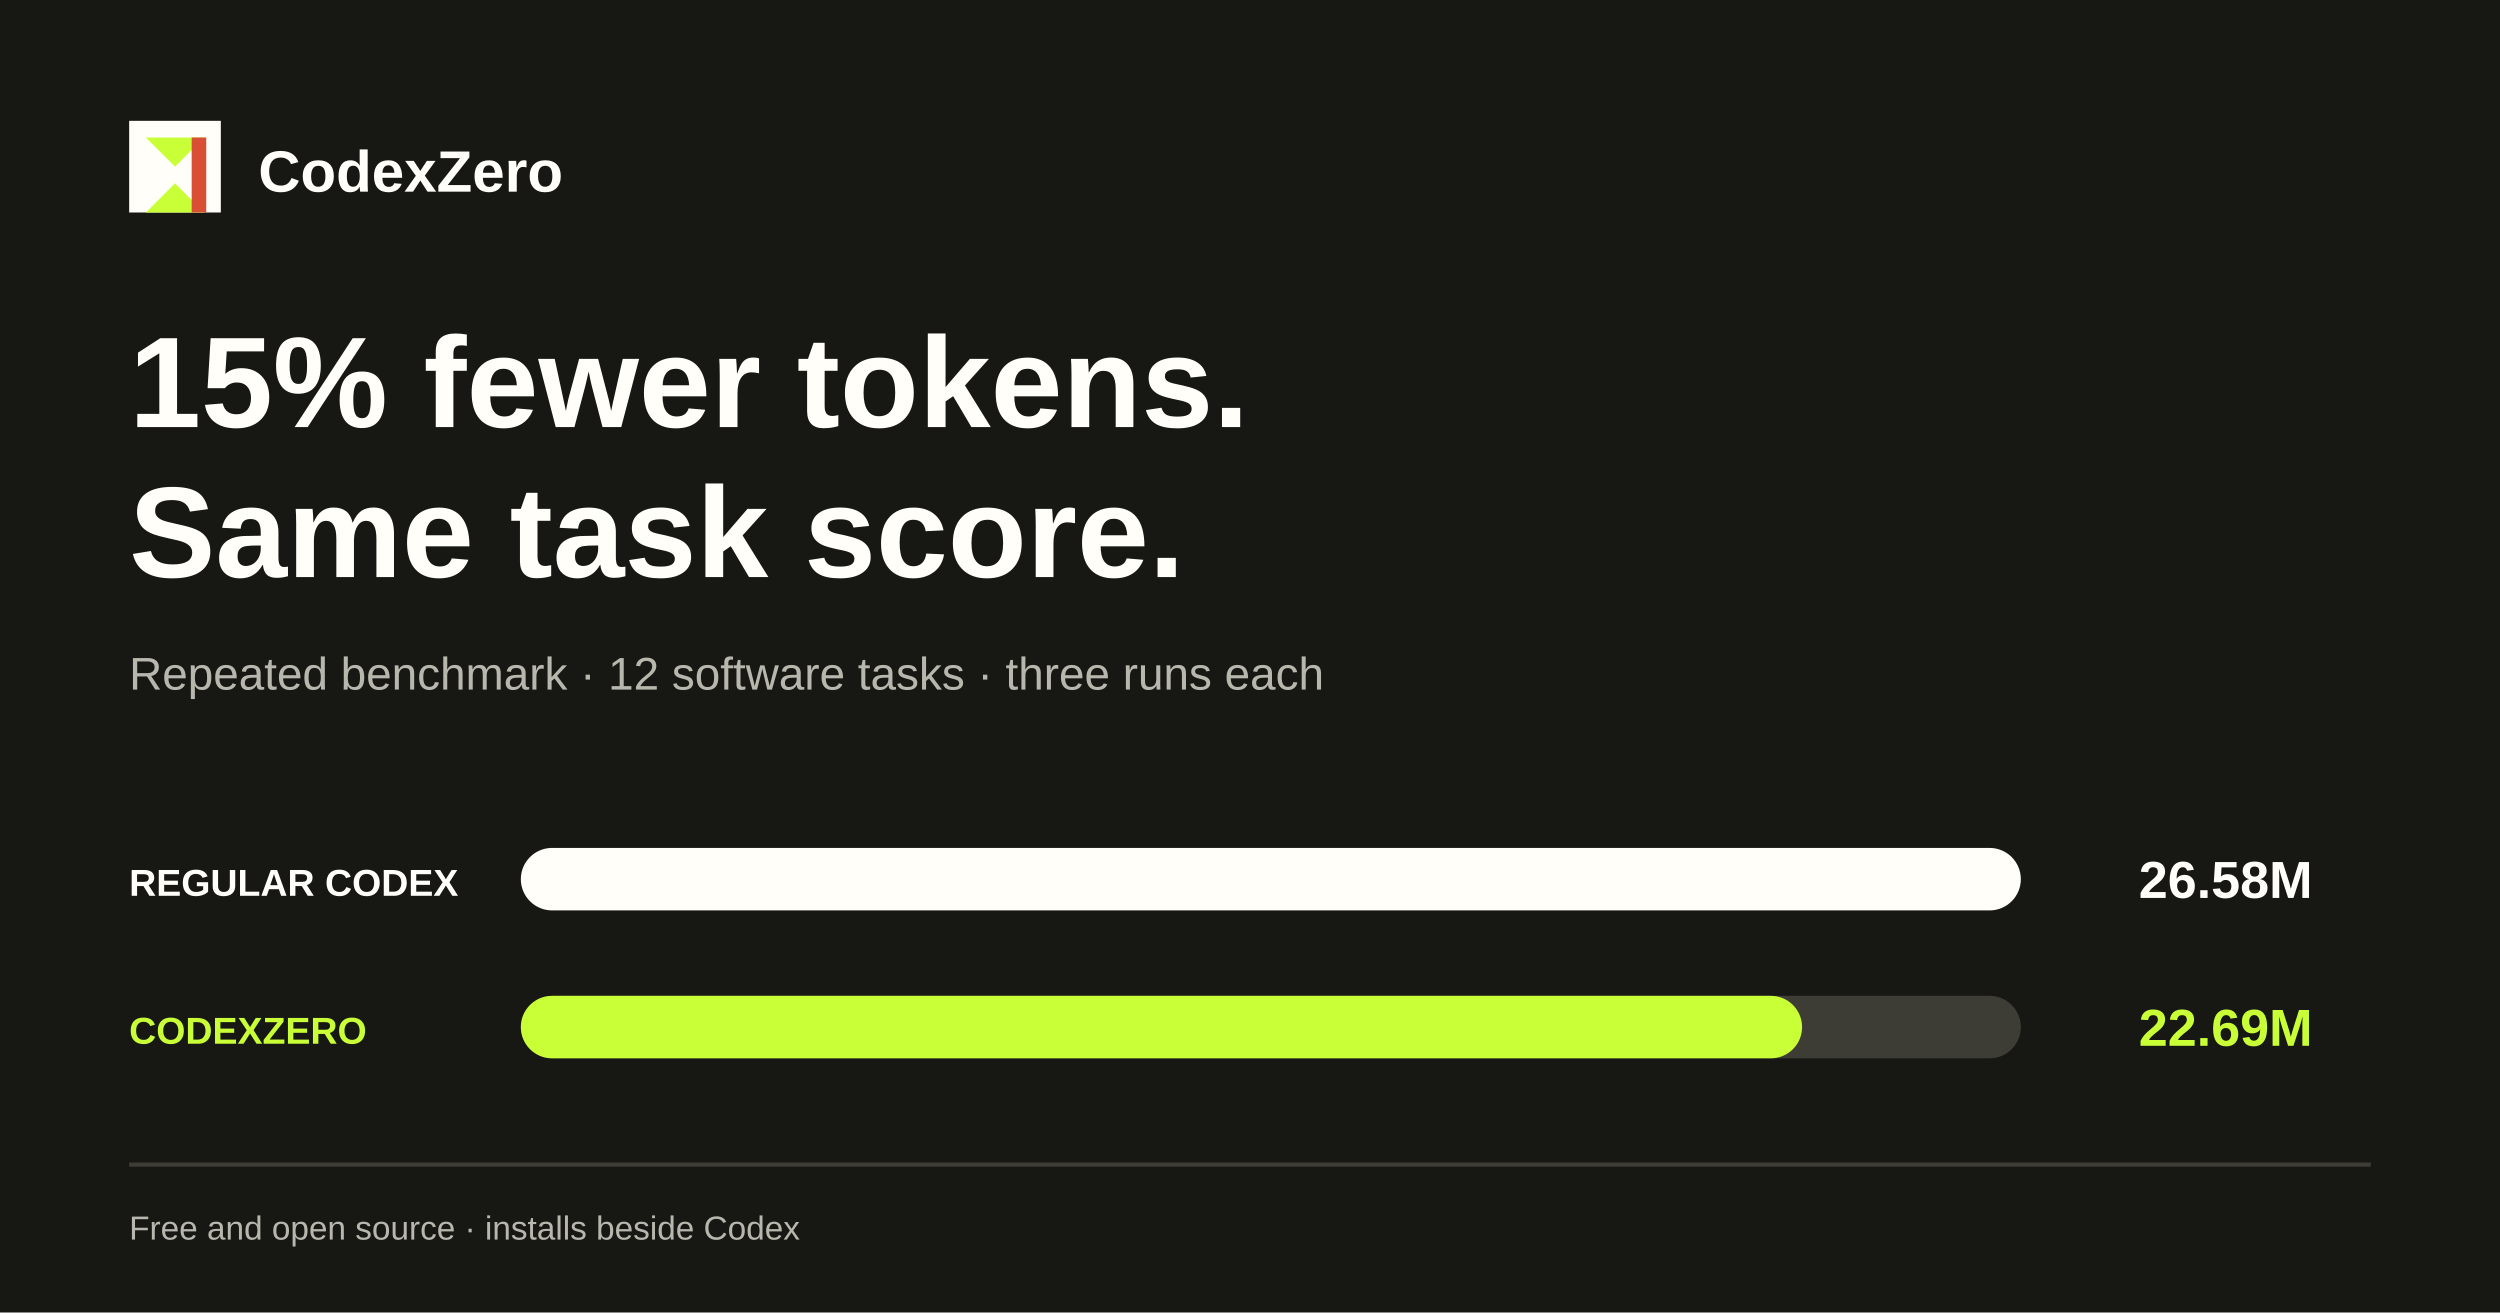
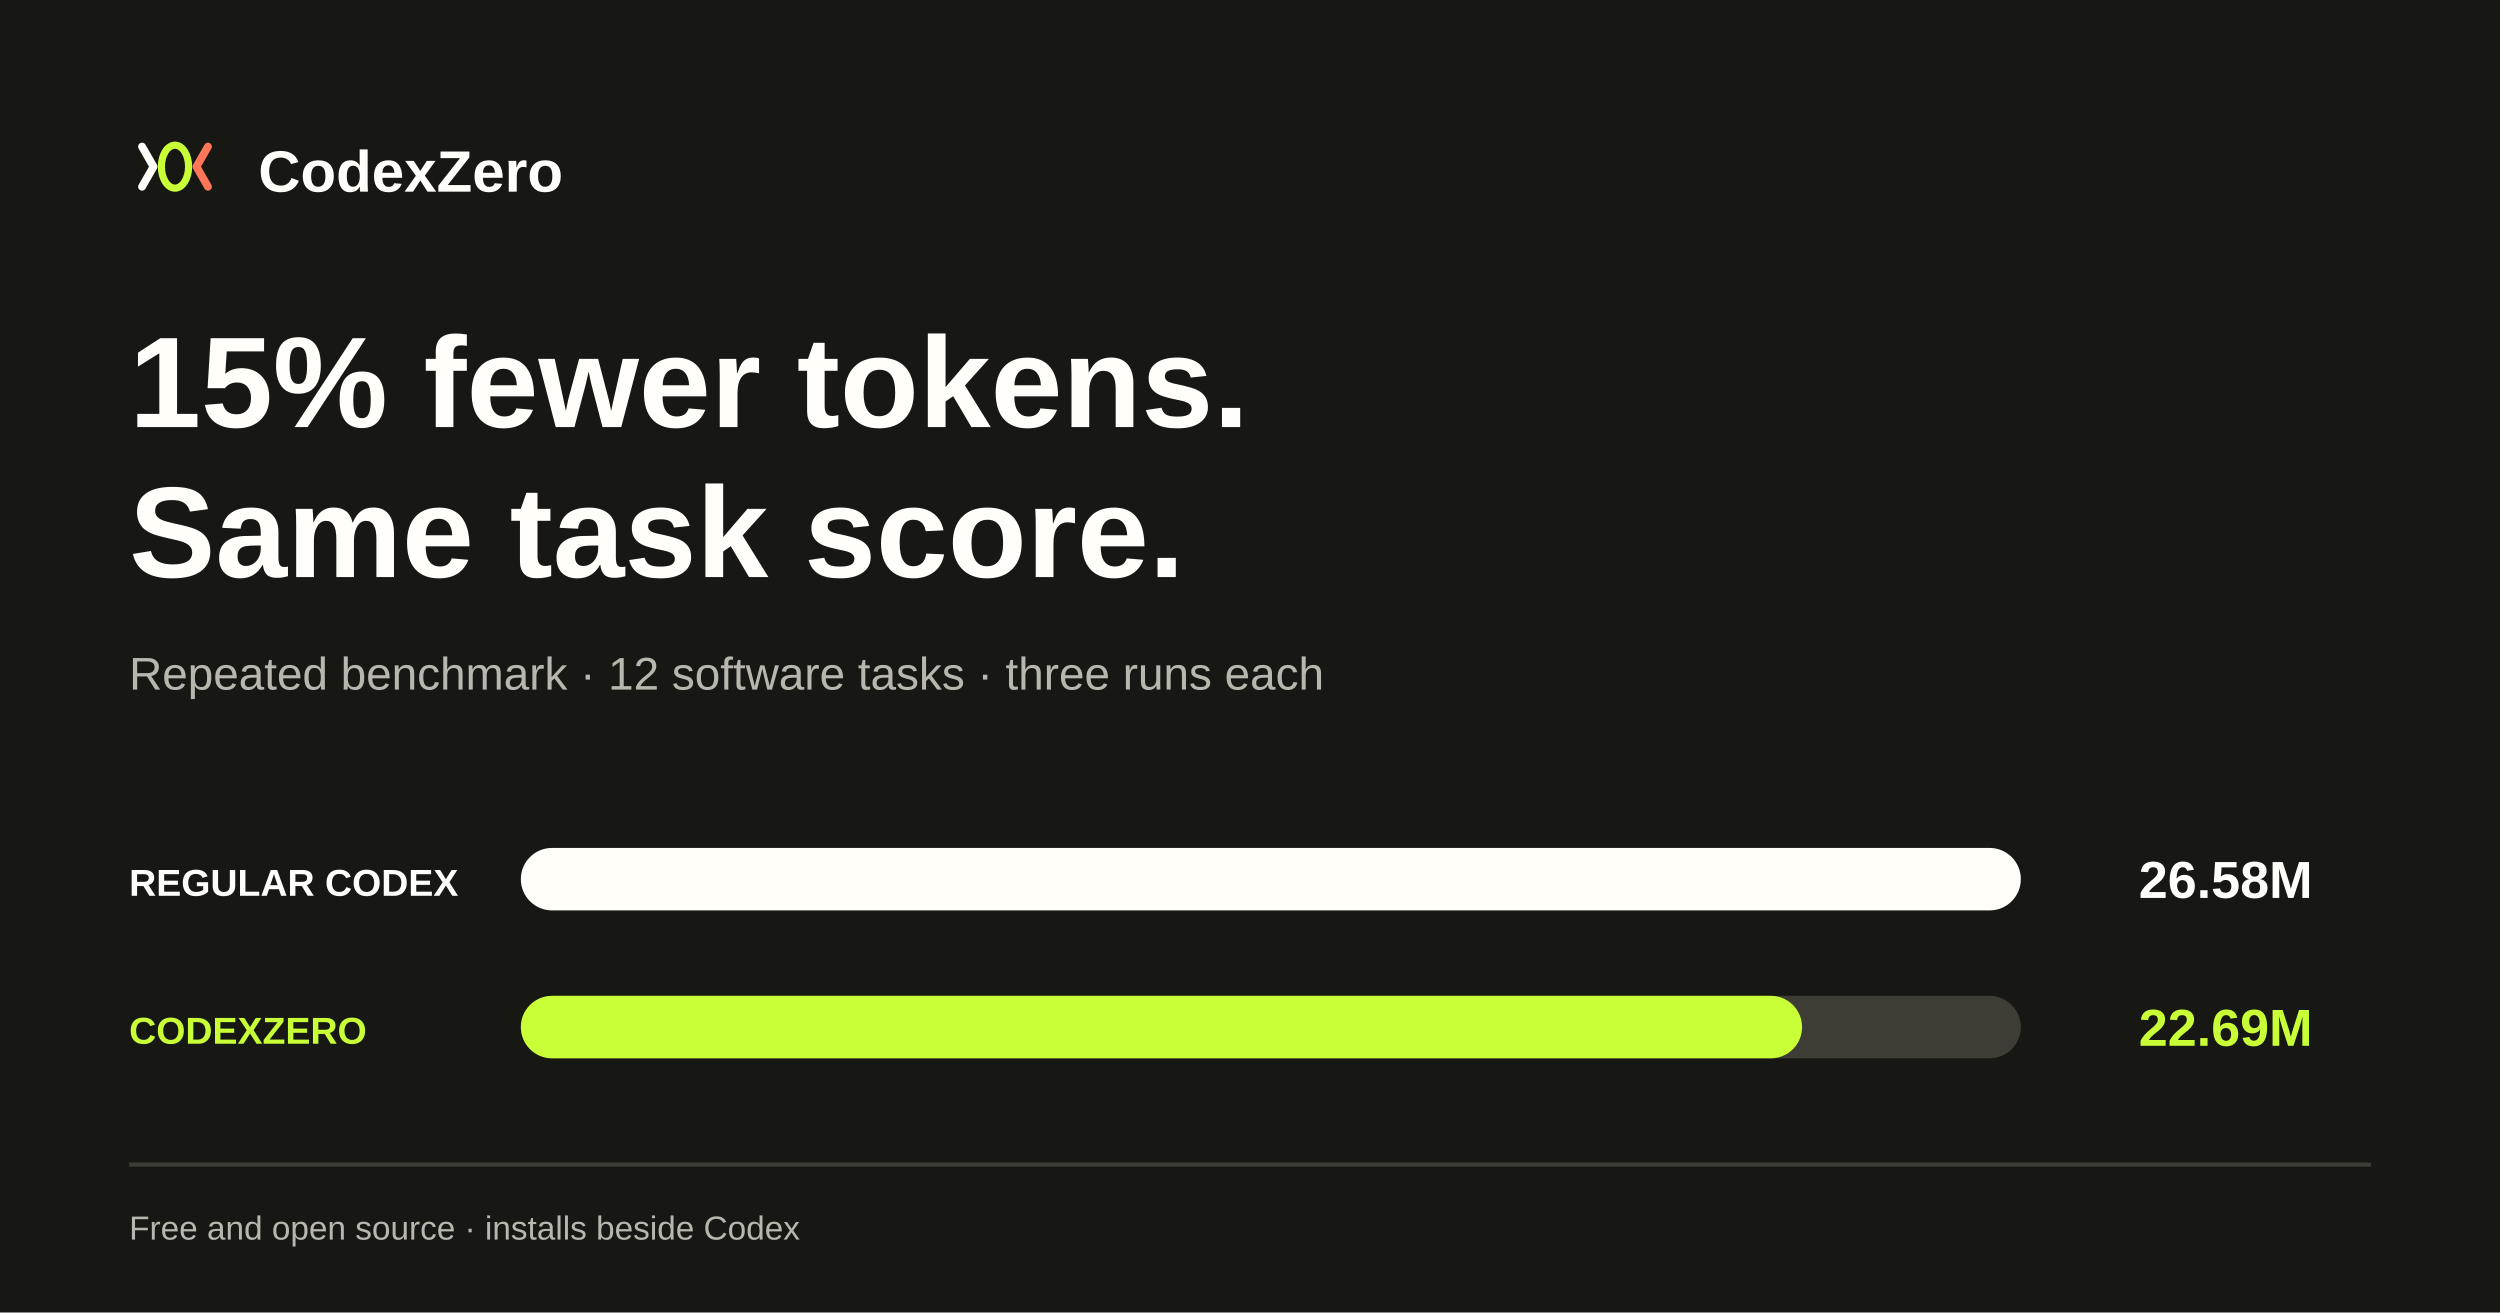
<svg xmlns="http://www.w3.org/2000/svg" width="1200" height="630" viewBox="0 0 1200 630" role="img" aria-labelledby="title desc">
  <rect width="1200" height="630" fill="#171713" />
-   <rect x="62" y="58" width="44" height="44" fill="#fffef8" />
-   <path d="M70 66h28L84 80zM70 102h28L84 88z" fill="#c9ff36" />
-   <rect x="92" y="66" width="7" height="36" fill="#d94f35" />
+   <g transform="translate(62 58) scale(0.6875)">
+     <ellipse cx="32" cy="32" rx="9.5" ry="15" fill="none" stroke="#c9ff36" stroke-width="5" />
+     <path d="M9 18 L17 32 L9 46" fill="none" stroke="#fffef8" stroke-width="5.5" stroke-linecap="round" stroke-linejoin="round" />
+     <path d="M55 18 L47 32 L55 46" fill="none" stroke="#ff7759" stroke-width="5.5" stroke-linecap="round" stroke-linejoin="round" />
+   </g>
  <text x="124" y="92" fill="#fffef8" font-family="Arial, Helvetica, sans-serif" font-size="28" font-weight="800">CodexZero</text>
  <text x="62" y="205" fill="#fffef8" font-family="Arial, Helvetica, sans-serif" font-size="62" font-weight="800">15% fewer tokens.</text>
  <text x="62" y="277" fill="#fffef8" font-family="Arial, Helvetica, sans-serif" font-size="62" font-weight="800">Same task score.</text>
  <text x="62" y="331" fill="#b8b7ae" font-family="Arial, Helvetica, sans-serif" font-size="22">Repeated benchmark · 12 software tasks · three runs each</text>
  <text x="62" y="430" fill="#fffef8" font-family="Arial, Helvetica, sans-serif" font-size="18" font-weight="700">REGULAR CODEX</text>
  <rect x="250" y="407" width="720" height="30" rx="15" fill="#fffef8" />
  <text x="1110" y="431" fill="#fffef8" font-family="Arial, Helvetica, sans-serif" font-size="25" font-weight="800" text-anchor="end">26.58M</text>
  <text x="62" y="501" fill="#c9ff36" font-family="Arial, Helvetica, sans-serif" font-size="18" font-weight="800">CODEXZERO</text>
  <rect x="250" y="478" width="720" height="30" rx="15" fill="#3d3d36" />
  <rect x="250" y="478" width="615" height="30" rx="15" fill="#c9ff36" />
  <text x="1110" y="502" fill="#c9ff36" font-family="Arial, Helvetica, sans-serif" font-size="25" font-weight="800" text-anchor="end">22.69M</text>
  <rect x="62" y="558" width="1076" height="2" fill="#3d3d36" />
  <text x="62" y="595" fill="#b8b7ae" font-family="Arial, Helvetica, sans-serif" font-size="16">Free and open source · installs beside Codex</text>
</svg>
